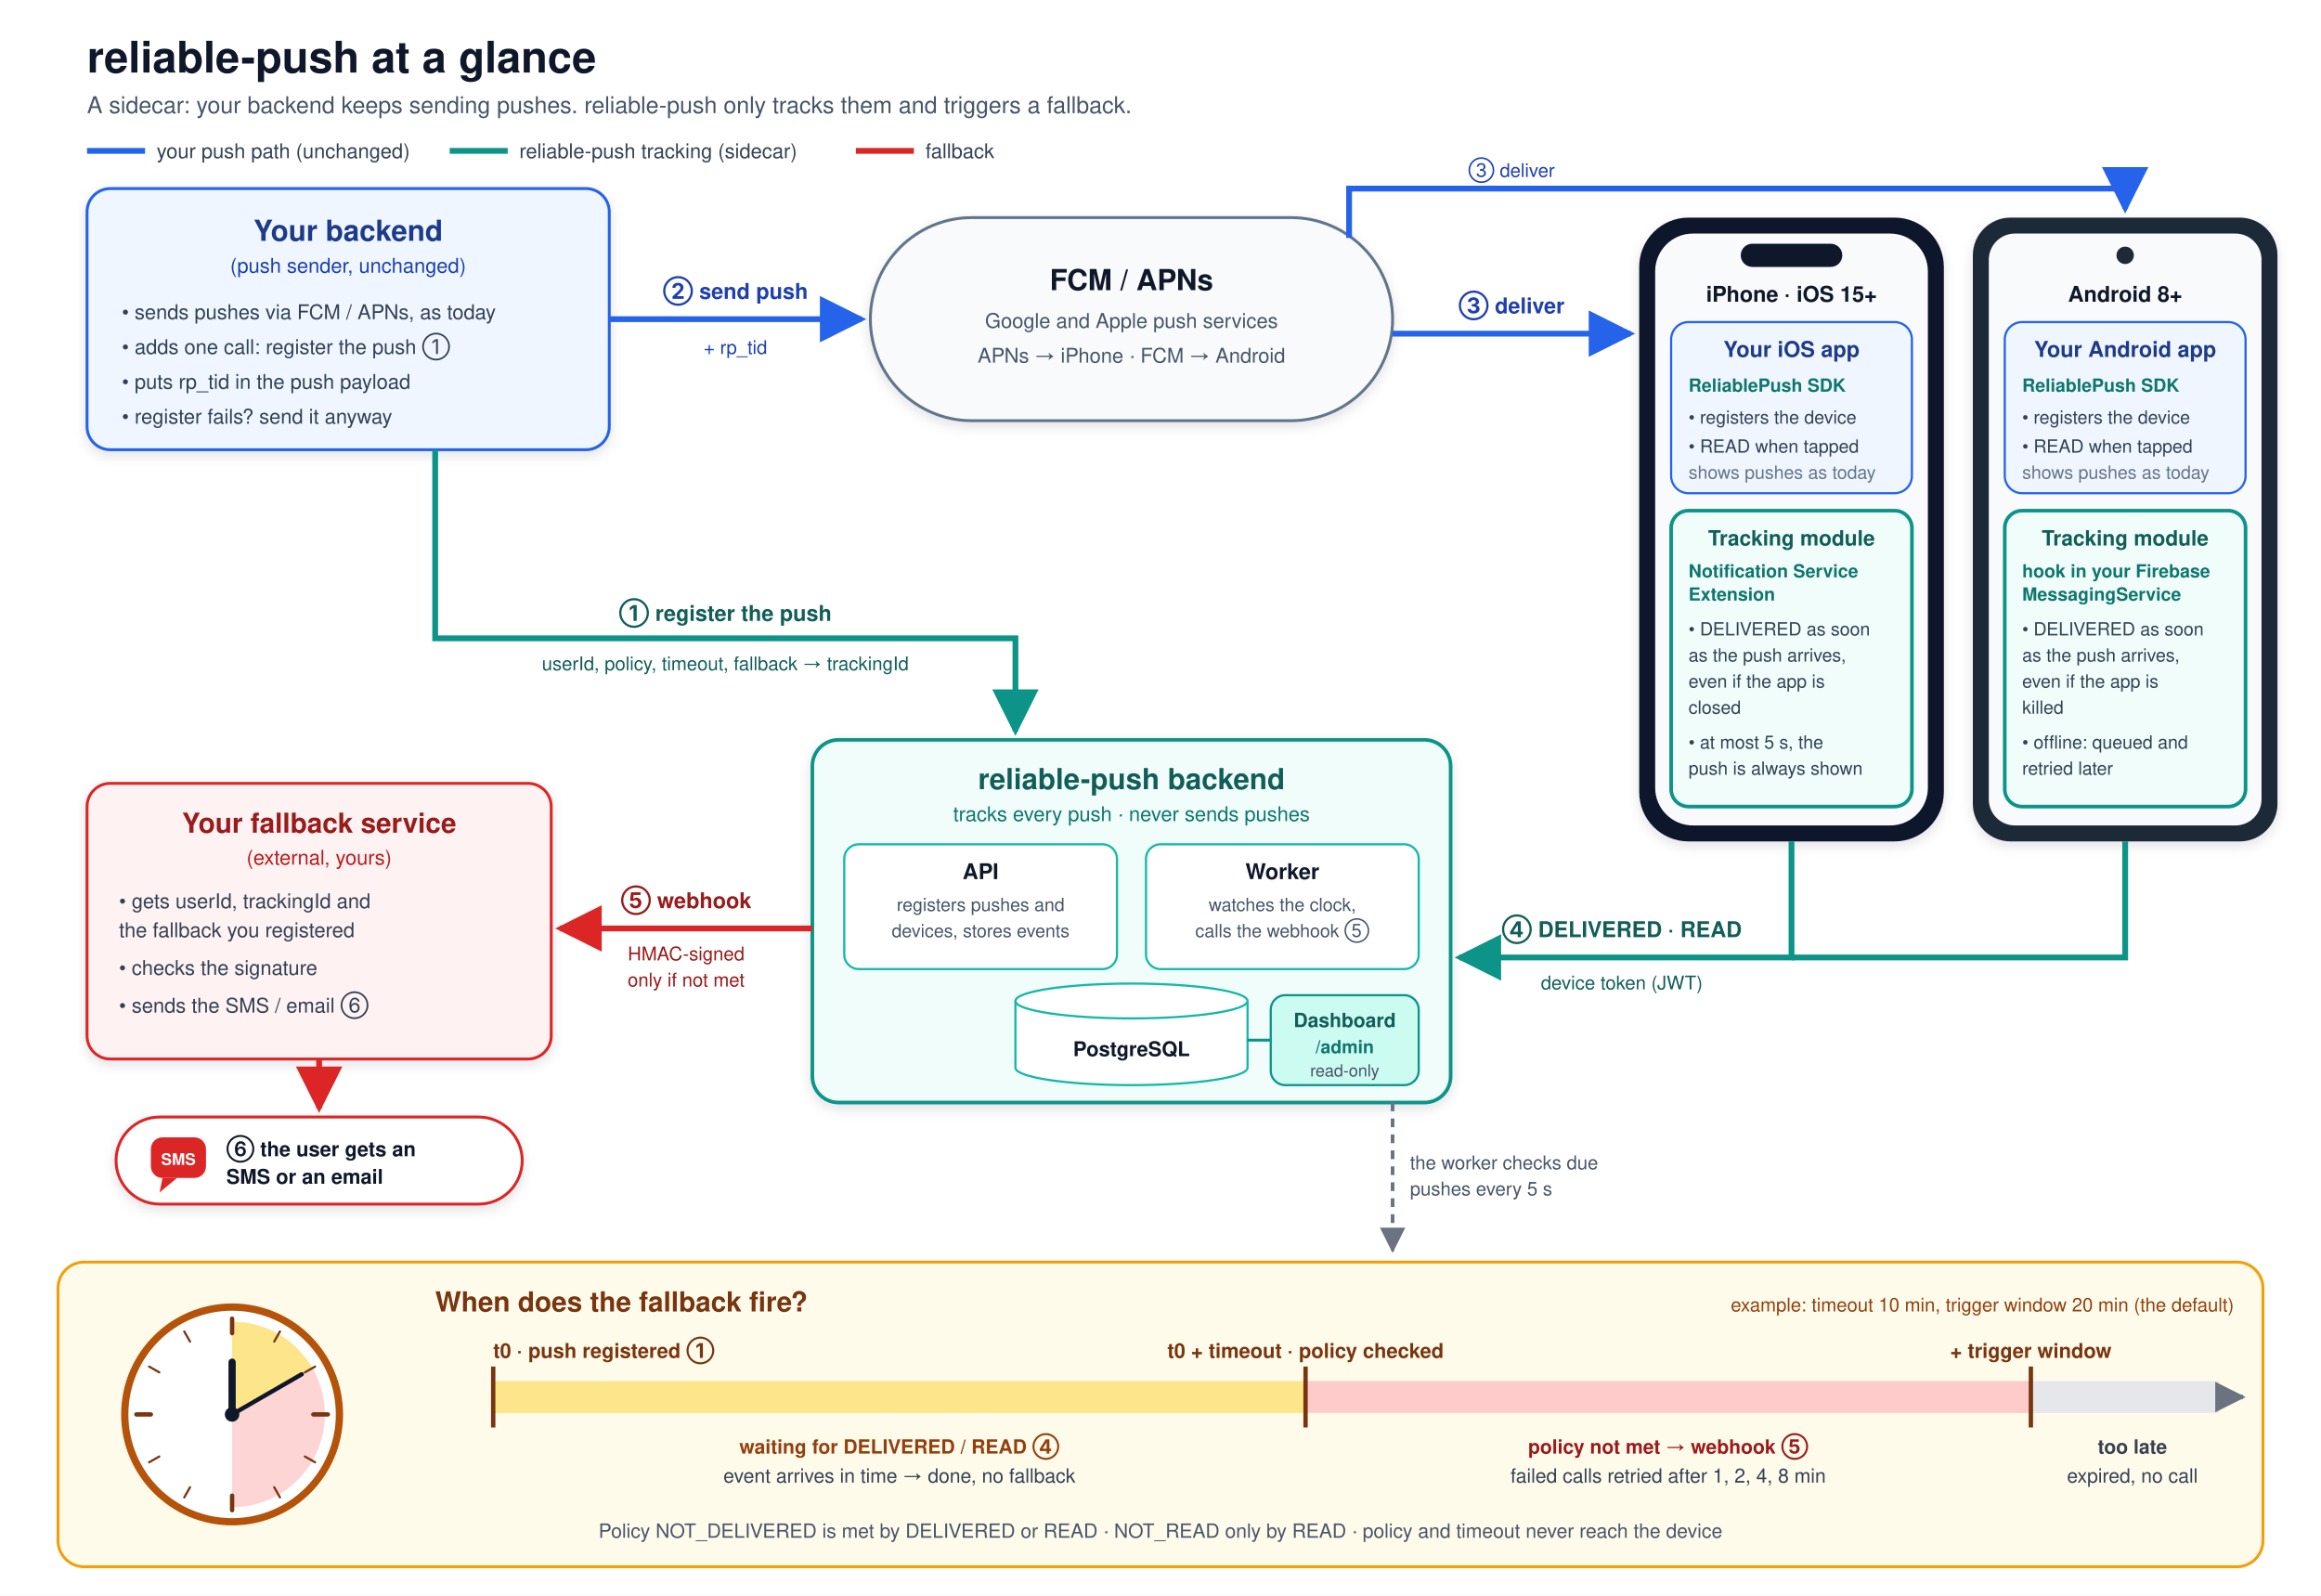
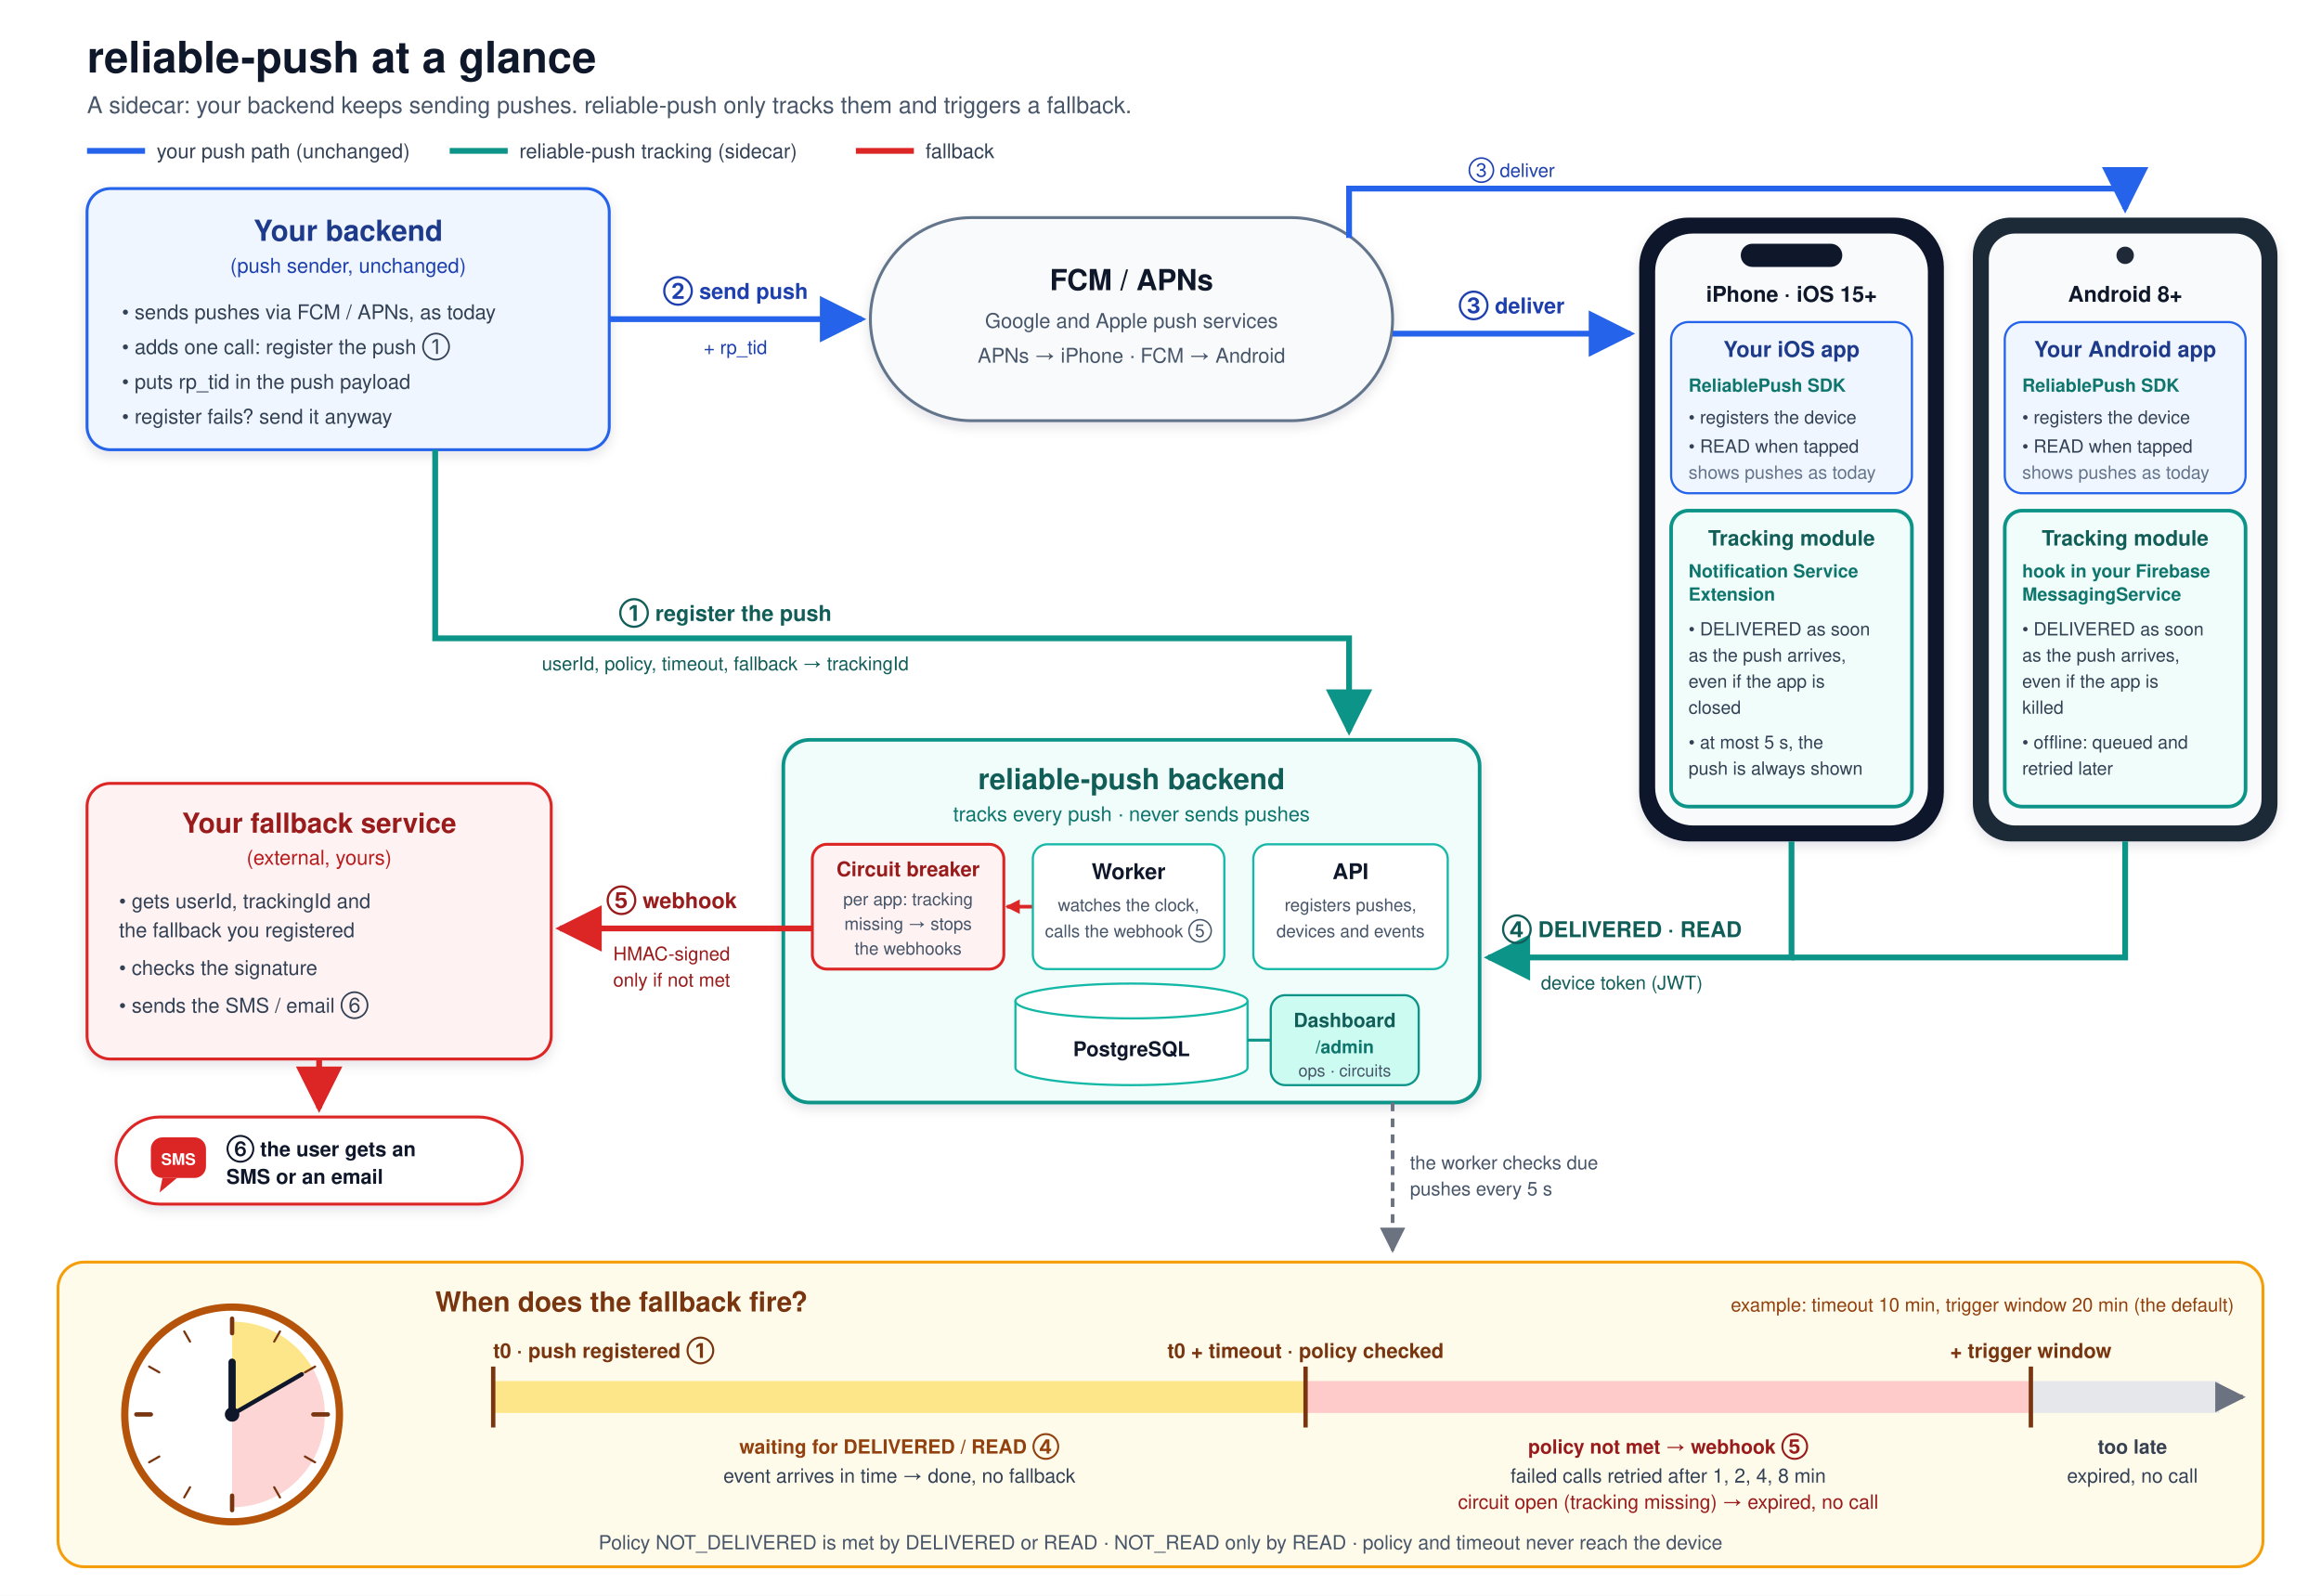
<svg xmlns="http://www.w3.org/2000/svg" viewBox="0 0 1600 1100" width="1600" height="1100" font-family="-apple-system, 'Segoe UI', Helvetica, Arial, sans-serif" role="img" aria-labelledby="title desc">
  <defs>
    <marker id="m-main" viewBox="0 0 10 10" refX="9" refY="5" markerWidth="8" markerHeight="8" orient="auto-start-reverse">
      <path d="M0,0 L10,5 L0,10 z" fill="#2563eb" />
    </marker>
    <marker id="m-side" viewBox="0 0 10 10" refX="9" refY="5" markerWidth="8" markerHeight="8" orient="auto-start-reverse">
      <path d="M0,0 L10,5 L0,10 z" fill="#0d9488" />
    </marker>
    <marker id="m-fall" viewBox="0 0 10 10" refX="9" refY="5" markerWidth="8" markerHeight="8" orient="auto-start-reverse">
+       <path d="M0,0 L10,5 L0,10 z" fill="#dc2626" />
+     </marker>
+     <marker id="m-fall-sm" viewBox="0 0 10 10" refX="9" refY="5" markerWidth="10" markerHeight="10" markerUnits="userSpaceOnUse" orient="auto">
      <path d="M0,0 L10,5 L0,10 z" fill="#dc2626" />
    </marker>
    <marker id="m-muted" viewBox="0 0 10 10" refX="9" refY="5" markerWidth="7" markerHeight="7" orient="auto-start-reverse">
      <path d="M0,0 L10,5 L0,10 z" fill="#6b7280" />
    </marker>
    <filter id="shadow" x="-10%" y="-10%" width="120%" height="130%">
      <feDropShadow dx="0" dy="3" stdDeviation="4" flood-color="#0f172a" flood-opacity="0.12" />
    </filter>
  </defs>
  <rect width="1600" height="1100" fill="#ffffff" />
  <text x="60" y="50" font-size="30" font-weight="700" fill="#0f172a">reliable-push at a glance</text>
  <text x="60" y="78" font-size="16" fill="#475569">A sidecar: your backend keeps sending pushes. reliable-push only tracks them and triggers a fallback.</text>
  <g font-size="14" fill="#334155">
    <line x1="60" y1="104" x2="100" y2="104" stroke="#2563eb" stroke-width="4" />
    <text x="108" y="109">your push path (unchanged)</text>
    <line x1="310" y1="104" x2="350" y2="104" stroke="#0d9488" stroke-width="4" />
    <text x="358" y="109">reliable-push tracking (sidecar)</text>
    <line x1="590" y1="104" x2="630" y2="104" stroke="#dc2626" stroke-width="4" />
    <text x="638" y="109">fallback</text>
  </g>
  <g filter="url(#shadow)">
    <rect x="60" y="130" width="360" height="180" rx="16" fill="#eff6ff" stroke="#2563eb" stroke-width="2" />
  </g>
  <text x="240" y="166" font-size="20" font-weight="700" fill="#1e3a8a" text-anchor="middle">Your backend</text>
  <text x="240" y="188" font-size="14" fill="#1e40af" text-anchor="middle">(push sender, unchanged)</text>
  <g font-size="14" fill="#334155">
    <text x="84" y="220">• sends pushes via FCM / APNs, as today</text>
    <text x="84" y="244">• adds one call: register the push ①</text>
    <text x="84" y="268">• puts rp_tid in the push payload</text>
    <text x="84" y="292">• register fails? send it anyway</text>
  </g>
  <g filter="url(#shadow)">
    <rect x="600" y="150" width="360" height="140" rx="70" fill="#f8fafc" stroke="#64748b" stroke-width="2" />
  </g>
  <text x="780" y="200" font-size="20" font-weight="700" fill="#0f172a" text-anchor="middle">FCM / APNs</text>
  <text x="780" y="226" font-size="14" fill="#475569" text-anchor="middle">Google and Apple push services</text>
  <text x="780" y="250" font-size="14" fill="#475569" text-anchor="middle">APNs → iPhone · FCM → Android</text>
  <line x1="420" y1="220" x2="594" y2="220" stroke="#2563eb" stroke-width="4" marker-end="url(#m-main)" />
  <text x="507" y="206" font-size="15" font-weight="700" fill="#1e40af" text-anchor="middle">② send push</text>
  <text x="507" y="244" font-size="13" fill="#1e40af" text-anchor="middle">+ rp_tid</text>
  <line x1="960" y1="230" x2="1124" y2="230" stroke="#2563eb" stroke-width="4" marker-end="url(#m-main)" />
  <path d="M930,164 L930,130 L1465,130 L1465,144" fill="none" stroke="#2563eb" stroke-width="4" marker-end="url(#m-main)" />
  <text x="1042" y="216" font-size="15" font-weight="700" fill="#1e40af" text-anchor="middle">③ deliver</text>
  <text x="1042" y="122" font-size="13" fill="#1e40af" text-anchor="middle">③ deliver</text>
  <g filter="url(#shadow)">
    <rect x="1130" y="150" width="210" height="430" rx="34" fill="#0f172a" />
  </g>
  <rect x="1141" y="161" width="188" height="408" rx="26" fill="#f8fafc" />
  <rect x="1200" y="168" width="70" height="16" rx="8" fill="#0f172a" />
  <text x="1235" y="208" font-size="15" font-weight="700" fill="#0f172a" text-anchor="middle">iPhone · iOS 15+</text>
  <rect x="1152" y="222" width="166" height="118" rx="12" fill="#eff6ff" stroke="#2563eb" stroke-width="1.5" />
  <text x="1235" y="246" font-size="15" font-weight="700" fill="#1e3a8a" text-anchor="middle">Your iOS app</text>
  <g font-size="12.5" fill="#334155">
    <text x="1164" y="270" font-weight="600" fill="#0f766e">ReliablePush SDK</text>
    <text x="1164" y="292">• registers the device</text>
    <text x="1164" y="312">• READ when tapped</text>
    <text x="1164" y="330" fill="#64748b">shows pushes as today</text>
  </g>
  <rect x="1152" y="352" width="166" height="204" rx="12" fill="#f0fdfa" stroke="#0d9488" stroke-width="2.5" />
  <text x="1235" y="376" font-size="14.5" font-weight="700" fill="#115e59" text-anchor="middle">Tracking module</text>
  <g font-size="12.5" fill="#334155">
    <text x="1164" y="398" fill="#0f766e" font-weight="600">Notification Service</text>
    <text x="1164" y="414" fill="#0f766e" font-weight="600">Extension</text>
    <text x="1164" y="438">• DELIVERED as soon</text>
    <text x="1164" y="456">  as the push arrives,</text>
    <text x="1164" y="474">  even if the app is</text>
    <text x="1164" y="492">  closed</text>
    <text x="1164" y="516">• at most 5 s, the</text>
    <text x="1164" y="534">  push is always shown</text>
  </g>
  <g filter="url(#shadow)">
    <rect x="1360" y="150" width="210" height="430" rx="26" fill="#1f2937" />
  </g>
  <rect x="1371" y="161" width="188" height="408" rx="18" fill="#f8fafc" />
  <circle cx="1465" cy="176" r="6" fill="#1f2937" />
  <text x="1465" y="208" font-size="15" font-weight="700" fill="#0f172a" text-anchor="middle">Android 8+</text>
  <rect x="1382" y="222" width="166" height="118" rx="12" fill="#eff6ff" stroke="#2563eb" stroke-width="1.5" />
  <text x="1465" y="246" font-size="15" font-weight="700" fill="#1e3a8a" text-anchor="middle">Your Android app</text>
  <g font-size="12.5" fill="#334155">
    <text x="1394" y="270" font-weight="600" fill="#0f766e">ReliablePush SDK</text>
    <text x="1394" y="292">• registers the device</text>
    <text x="1394" y="312">• READ when tapped</text>
    <text x="1394" y="330" fill="#64748b">shows pushes as today</text>
  </g>
  <rect x="1382" y="352" width="166" height="204" rx="12" fill="#f0fdfa" stroke="#0d9488" stroke-width="2.5" />
  <text x="1465" y="376" font-size="14.5" font-weight="700" fill="#115e59" text-anchor="middle">Tracking module</text>
  <g font-size="12.5" fill="#334155">
    <text x="1394" y="398" fill="#0f766e" font-weight="600">hook in your Firebase</text>
    <text x="1394" y="414" fill="#0f766e" font-weight="600">MessagingService</text>
    <text x="1394" y="438">• DELIVERED as soon</text>
    <text x="1394" y="456">  as the push arrives,</text>
    <text x="1394" y="474">  even if the app is</text>
    <text x="1394" y="492">  killed</text>
    <text x="1394" y="516">• offline: queued and</text>
    <text x="1394" y="534">  retried later</text>
  </g>
  <path d="M1465,580 L1465,660 L1235,660" fill="none" stroke="#0d9488" stroke-width="4" />
-   <path d="M1235,580 L1235,660 L1006,660" fill="none" stroke="#0d9488" stroke-width="4" marker-end="url(#m-side)" />
+   <path d="M1235,580 L1235,660 L1026,660" fill="none" stroke="#0d9488" stroke-width="4" marker-end="url(#m-side)" />
  <text x="1118" y="646" font-size="15" font-weight="700" fill="#115e59" text-anchor="middle">④ DELIVERED · READ</text>
  <text x="1118" y="682" font-size="13" fill="#115e59" text-anchor="middle">device token (JWT)</text>
-   <path d="M300,310 L300,440 L700,440 L700,504" fill="none" stroke="#0d9488" stroke-width="4" marker-end="url(#m-side)" />
+   <path d="M300,310 L300,440 L930,440 L930,504" fill="none" stroke="#0d9488" stroke-width="4" marker-end="url(#m-side)" />
  <text x="500" y="428" font-size="15" font-weight="700" fill="#115e59" text-anchor="middle">① register the push</text>
  <text x="500" y="462" font-size="13" fill="#115e59" text-anchor="middle">userId, policy, timeout, fallback → trackingId</text>
  <g filter="url(#shadow)">
-     <rect x="560" y="510" width="440" height="250" rx="18" fill="#f0fdfa" stroke="#0d9488" stroke-width="2.5" />
+     <rect x="540" y="510" width="480" height="250" rx="18" fill="#f0fdfa" stroke="#0d9488" stroke-width="2.5" />
  </g>
  <text x="780" y="544" font-size="20" font-weight="700" fill="#115e59" text-anchor="middle">reliable-push backend</text>
  <text x="780" y="566" font-size="14" fill="#0f766e" text-anchor="middle">tracks every push · never sends pushes</text>
-   <rect x="582" y="582" width="188" height="86" rx="10" fill="#ffffff" stroke="#14b8a6" stroke-width="1.5" />
-   <text x="676" y="606" font-size="15" font-weight="700" fill="#0f172a" text-anchor="middle">API</text>
-   <text x="676" y="628" font-size="12.5" fill="#475569" text-anchor="middle">registers pushes and</text>
-   <text x="676" y="646" font-size="12.5" fill="#475569" text-anchor="middle">devices, stores events</text>
-   <rect x="790" y="582" width="188" height="86" rx="10" fill="#ffffff" stroke="#14b8a6" stroke-width="1.5" />
-   <text x="884" y="606" font-size="15" font-weight="700" fill="#0f172a" text-anchor="middle">Worker</text>
-   <text x="884" y="628" font-size="12.5" fill="#475569" text-anchor="middle">watches the clock,</text>
-   <text x="884" y="646" font-size="12.5" fill="#475569" text-anchor="middle">calls the webhook ⑤</text>
+   <rect x="560" y="582" width="132" height="86" rx="10" fill="#fef2f2" stroke="#dc2626" stroke-width="2" />
+   <text x="626" y="604" font-size="14" font-weight="700" fill="#991b1b" text-anchor="middle">Circuit breaker</text>
+   <text x="626" y="624" font-size="12" fill="#475569" text-anchor="middle">per app: tracking</text>
+   <text x="626" y="641" font-size="12" fill="#475569" text-anchor="middle">missing → stops</text>
+   <text x="626" y="658" font-size="12" fill="#475569" text-anchor="middle">the webhooks</text>
+   <line x1="712" y1="625" x2="694" y2="625" stroke="#dc2626" stroke-width="2.5" marker-end="url(#m-fall-sm)" />
+   <rect x="712" y="582" width="132" height="86" rx="10" fill="#ffffff" stroke="#14b8a6" stroke-width="1.5" />
+   <text x="778" y="606" font-size="15" font-weight="700" fill="#0f172a" text-anchor="middle">Worker</text>
+   <text x="778" y="628" font-size="12" fill="#475569" text-anchor="middle">watches the clock,</text>
+   <text x="778" y="646" font-size="12" fill="#475569" text-anchor="middle">calls the webhook ⑤</text>
+   <rect x="864" y="582" width="134" height="86" rx="10" fill="#ffffff" stroke="#14b8a6" stroke-width="1.5" />
+   <text x="931" y="606" font-size="15" font-weight="700" fill="#0f172a" text-anchor="middle">API</text>
+   <text x="931" y="628" font-size="12" fill="#475569" text-anchor="middle">registers pushes,</text>
+   <text x="931" y="646" font-size="12" fill="#475569" text-anchor="middle">devices and events</text>
  <g>
    <path d="M700,690 L700,736 A80,12 0 0 0 860,736 L860,690" fill="#ffffff" stroke="#14b8a6" stroke-width="1.5" />
    <ellipse cx="780" cy="690" rx="80" ry="12" fill="#ffffff" stroke="#14b8a6" stroke-width="1.5" />
    <text x="780" y="728" font-size="14" font-weight="600" fill="#0f172a" text-anchor="middle">PostgreSQL</text>
  </g>
  <line x1="860" y1="717" x2="876" y2="717" stroke="#0d9488" stroke-width="2" />
  <rect x="876" y="686" width="102" height="62" rx="10" fill="#ccfbf1" stroke="#0d9488" stroke-width="1.5" />
  <text x="927" y="708" font-size="13.5" font-weight="700" fill="#115e59" text-anchor="middle">Dashboard</text>
  <text x="927" y="726" font-size="12.5" font-weight="600" fill="#0f766e" text-anchor="middle">/admin</text>
-   <text x="927" y="742" font-size="11.5" fill="#475569" text-anchor="middle">read-only</text>
+   <text x="927" y="742" font-size="11.5" fill="#475569" text-anchor="middle">ops · circuits</text>
  <line x1="560" y1="640" x2="386" y2="640" stroke="#dc2626" stroke-width="4" marker-end="url(#m-fall)" />
-   <text x="473" y="626" font-size="15" font-weight="700" fill="#991b1b" text-anchor="middle">⑤ webhook</text>
-   <text x="473" y="662" font-size="13" fill="#991b1b" text-anchor="middle">HMAC-signed</text>
-   <text x="473" y="680" font-size="13" fill="#991b1b" text-anchor="middle">only if not met</text>
+   <text x="463" y="626" font-size="15" font-weight="700" fill="#991b1b" text-anchor="middle">⑤ webhook</text>
+   <text x="463" y="662" font-size="13" fill="#991b1b" text-anchor="middle">HMAC-signed</text>
+   <text x="463" y="680" font-size="13" fill="#991b1b" text-anchor="middle">only if not met</text>
  <g filter="url(#shadow)">
    <rect x="60" y="540" width="320" height="190" rx="16" fill="#fef2f2" stroke="#dc2626" stroke-width="2" />
  </g>
  <text x="220" y="574" font-size="19" font-weight="700" fill="#991b1b" text-anchor="middle">Your fallback service</text>
  <text x="220" y="596" font-size="14" fill="#b91c1c" text-anchor="middle">(external, yours)</text>
  <g font-size="14" fill="#334155">
    <text x="82" y="626">• gets userId, trackingId and</text>
    <text x="82" y="646">  the fallback you registered</text>
    <text x="82" y="672">• checks the signature</text>
    <text x="82" y="698">• sends the SMS / email ⑥</text>
  </g>
  <line x1="220" y1="730" x2="220" y2="764" stroke="#dc2626" stroke-width="4" marker-end="url(#m-fall)" />
  <g filter="url(#shadow)">
    <rect x="80" y="770" width="280" height="60" rx="30" fill="#ffffff" stroke="#dc2626" stroke-width="2" />
  </g>
  <g transform="translate(104,784)">
    <rect x="0" y="0" width="38" height="28" rx="8" fill="#dc2626" />
    <path d="M8,28 L6,38 L18,28 z" fill="#dc2626" />
    <text x="19" y="19" font-size="11" font-weight="700" fill="#ffffff" text-anchor="middle">SMS</text>
  </g>
  <text x="156" y="797" font-size="14" font-weight="600" fill="#0f172a">⑥ the user gets an</text>
  <text x="156" y="816" font-size="14" font-weight="600" fill="#0f172a">SMS or an email</text>
  <path d="M960,760 L960,862" fill="none" stroke="#6b7280" stroke-width="2.5" stroke-dasharray="6 5" marker-end="url(#m-muted)" />
  <text x="972" y="806" font-size="13" fill="#475569">the worker checks due</text>
  <text x="972" y="824" font-size="13" fill="#475569">pushes every 5 s</text>
  <rect x="40" y="870" width="1520" height="210" rx="18" fill="#fffbeb" stroke="#f59e0b" stroke-width="2" />
  <g transform="translate(160,975)">
    <circle r="74" fill="#ffffff" stroke="#b45309" stroke-width="5" />
    <path d="M0,0 L0,-64 A64,64 0 0 1 55.4,-32 z" fill="#fde68a" />
    <path d="M0,0 L55.4,-32 A64,64 0 0 1 0,64 z" fill="#fecaca" opacity="0.8" />
    <g stroke="#78350f" stroke-width="3" stroke-linecap="round">
      <line x1="0" y1="-66" x2="0" y2="-56" />
      <line x1="66" y1="0" x2="56" y2="0" />
      <line x1="0" y1="66" x2="0" y2="56" />
      <line x1="-66" y1="0" x2="-56" y2="0" />
    </g>
    <g stroke="#78350f" stroke-width="1.5" stroke-linecap="round">
      <line x1="33" y1="-57.2" x2="29" y2="-50.2" />
      <line x1="57.2" y1="-33" x2="50.2" y2="-29" />
      <line x1="57.2" y1="33" x2="50.2" y2="29" />
      <line x1="33" y1="57.2" x2="29" y2="50.2" />
      <line x1="-33" y1="57.2" x2="-29" y2="50.2" />
      <line x1="-57.2" y1="33" x2="-50.2" y2="29" />
      <line x1="-57.2" y1="-33" x2="-50.2" y2="-29" />
      <line x1="-33" y1="-57.2" x2="-29" y2="-50.2" />
    </g>
    <line x1="0" y1="0" x2="0" y2="-36" stroke="#0f172a" stroke-width="5" stroke-linecap="round" />
    <line x1="0" y1="0" x2="48" y2="-27.7" stroke="#0f172a" stroke-width="3" stroke-linecap="round" />
    <circle r="5" fill="#0f172a" />
  </g>
  <text x="300" y="904" font-size="19" font-weight="700" fill="#78350f">When does the fallback fire?</text>
  <text x="1540" y="904" font-size="13" fill="#92400e" text-anchor="end">example: timeout 10 min, trigger window 20 min (the default)</text>
  <rect x="340" y="952" width="560" height="22" fill="#fde68a" />
  <rect x="900" y="952" width="500" height="22" fill="#fecaca" />
  <rect x="1400" y="952" width="130" height="22" fill="#e5e7eb" />
  <g stroke="#78350f" stroke-width="3">
    <line x1="340" y1="942" x2="340" y2="984" />
    <line x1="900" y1="942" x2="900" y2="984" />
    <line x1="1400" y1="942" x2="1400" y2="984" />
  </g>
  <path d="M1530,963 L1546,963" stroke="#78350f" stroke-width="3" marker-end="url(#m-muted)" />
  <g font-size="14" font-weight="700" fill="#78350f">
    <text x="340" y="936">t0 · push registered ①</text>
    <text x="900" y="936" text-anchor="middle">t0 + timeout · policy checked</text>
    <text x="1400" y="936" text-anchor="middle">+ trigger window</text>
  </g>
  <g font-size="13.5" fill="#334155" text-anchor="middle">
    <text x="620" y="1002" font-weight="700" fill="#92400e">waiting for DELIVERED / READ ④</text>
    <text x="620" y="1022">event arrives in time → done, no fallback</text>
    <text x="1150" y="1002" font-weight="700" fill="#991b1b">policy not met → webhook ⑤</text>
    <text x="1150" y="1022">failed calls retried after 1, 2, 4, 8 min</text>
    <text x="1470" y="1002" font-weight="700" fill="#374151">too late</text>
    <text x="1470" y="1022">expired, no call</text>
-   </g>
-   <text x="800" y="1060" font-size="13.5" fill="#475569" text-anchor="middle">Policy NOT_DELIVERED is met by DELIVERED or READ · NOT_READ only by READ · policy and timeout never reach the device</text>
+     <text x="1150" y="1040" fill="#991b1b">circuit open (tracking missing) → expired, no call</text>
+   </g>
+   <text x="800" y="1068" font-size="13.5" fill="#475569" text-anchor="middle">Policy NOT_DELIVERED is met by DELIVERED or READ · NOT_READ only by READ · policy and timeout never reach the device</text>
</svg>
